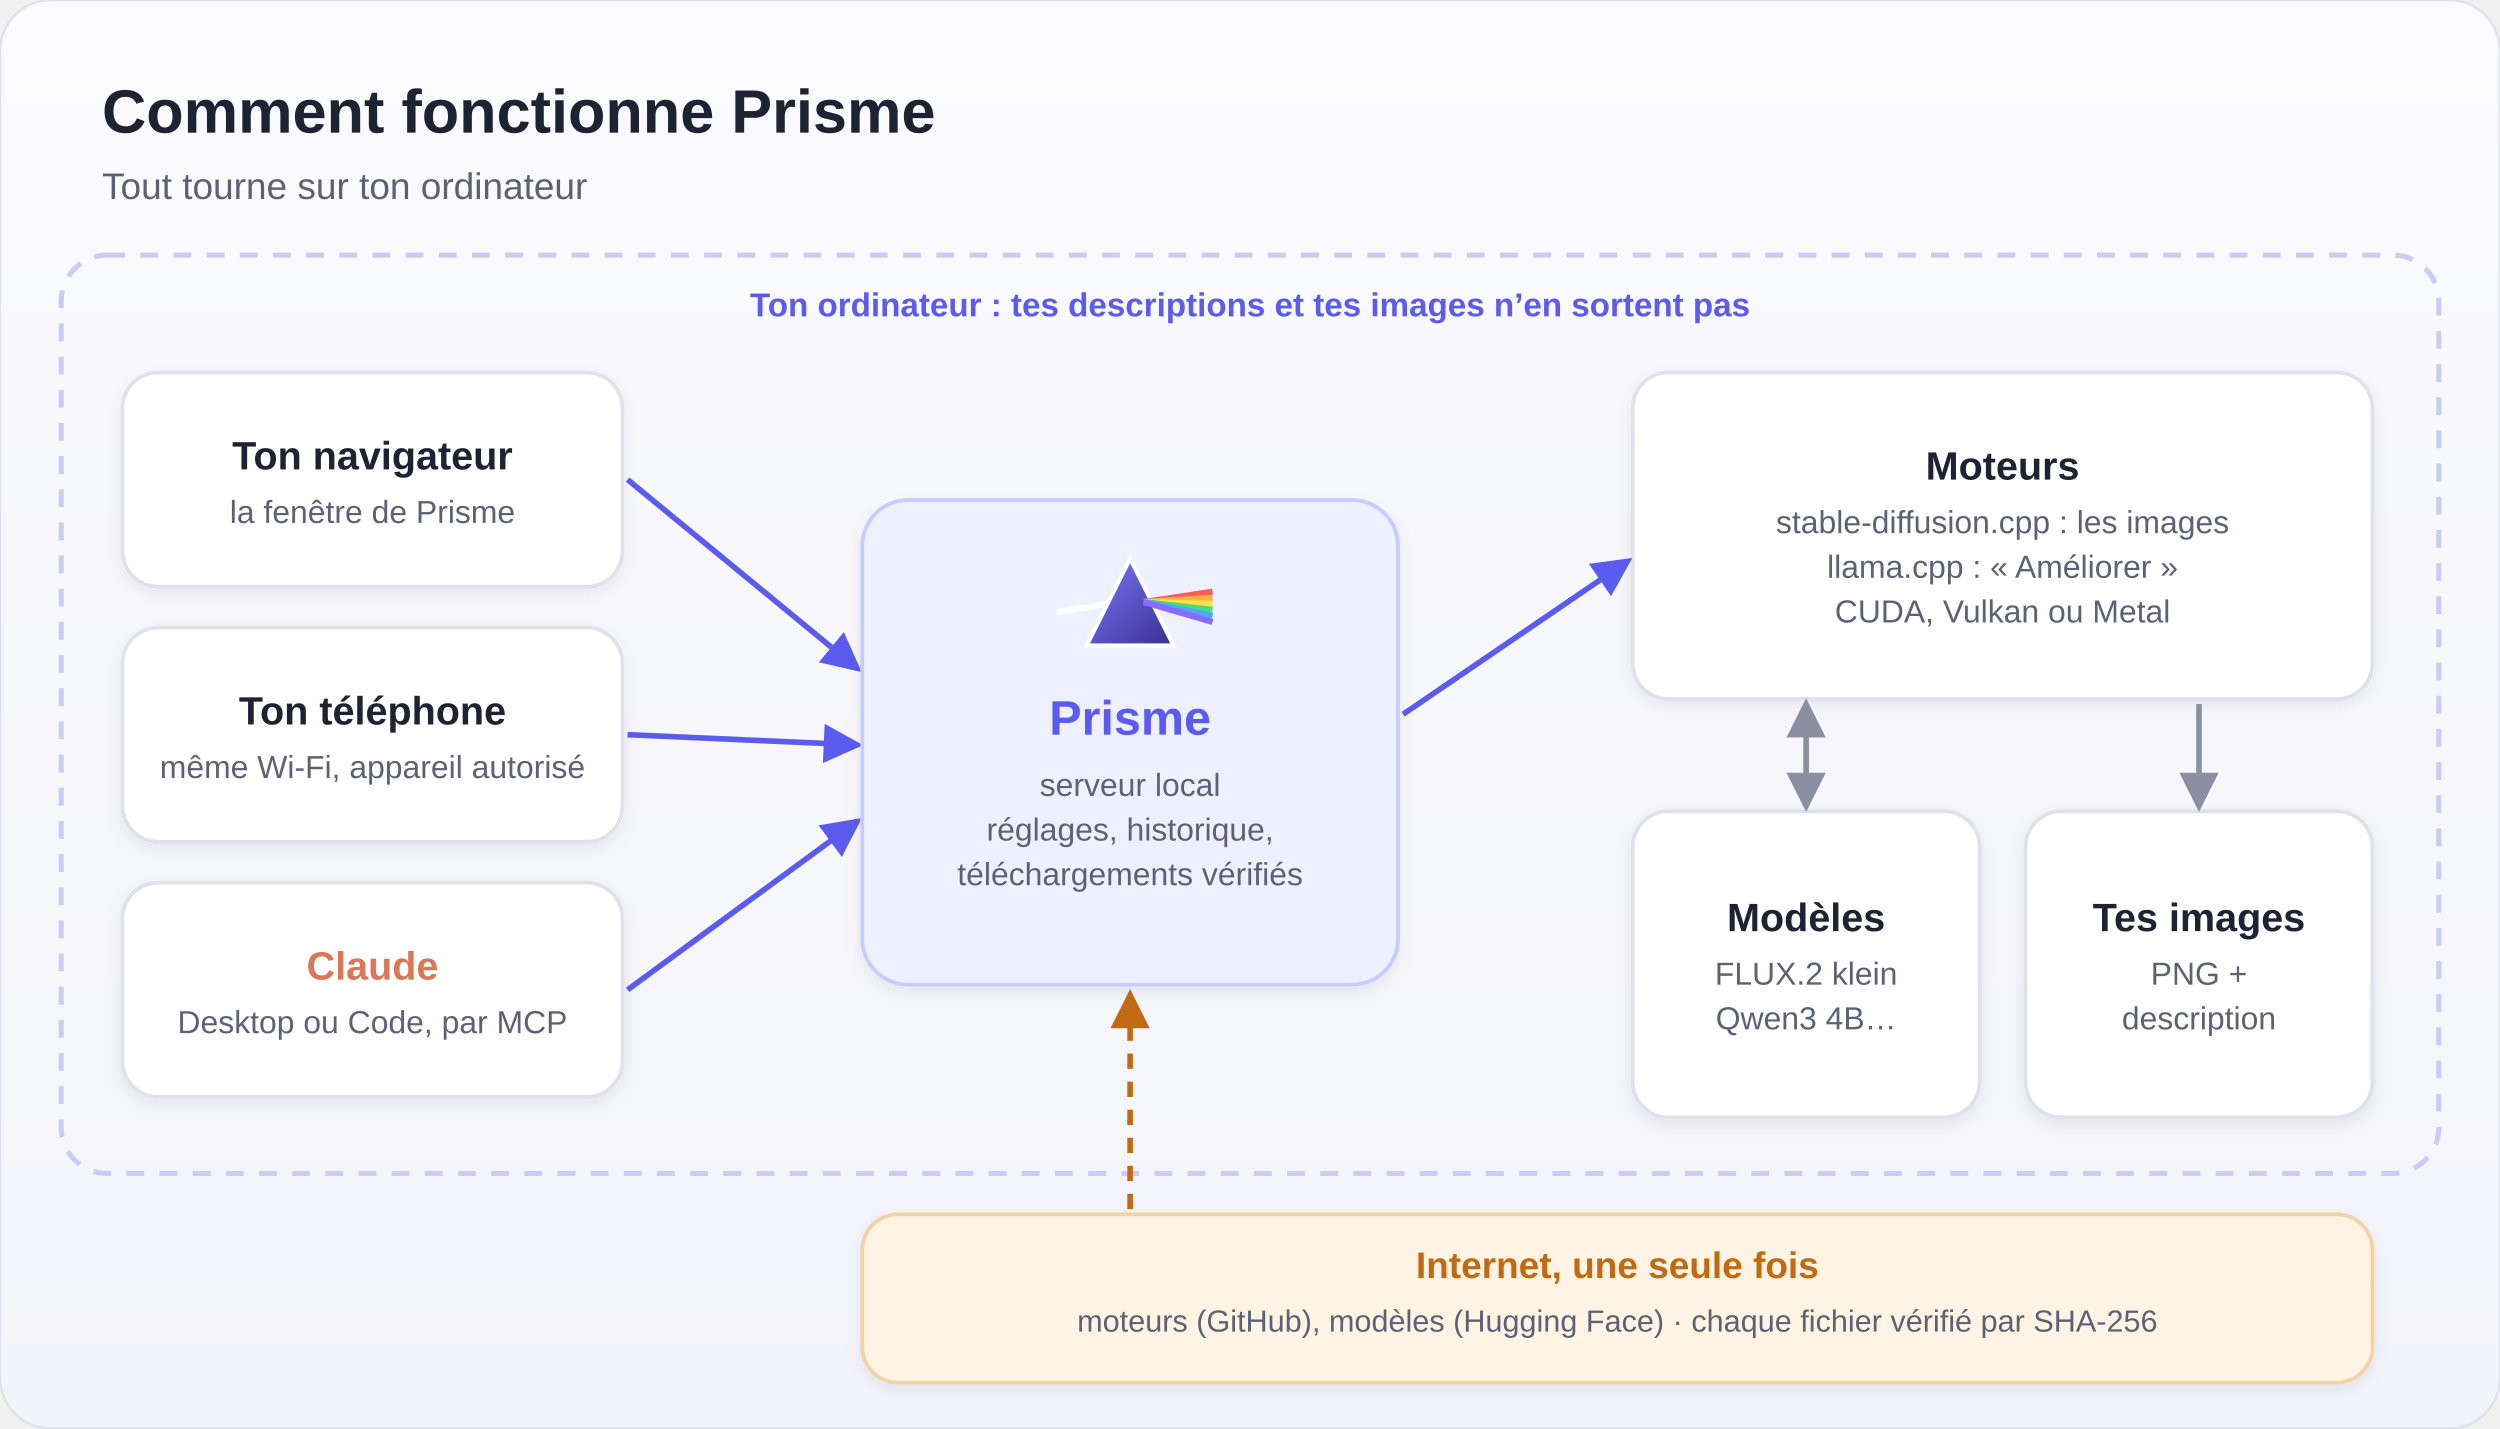
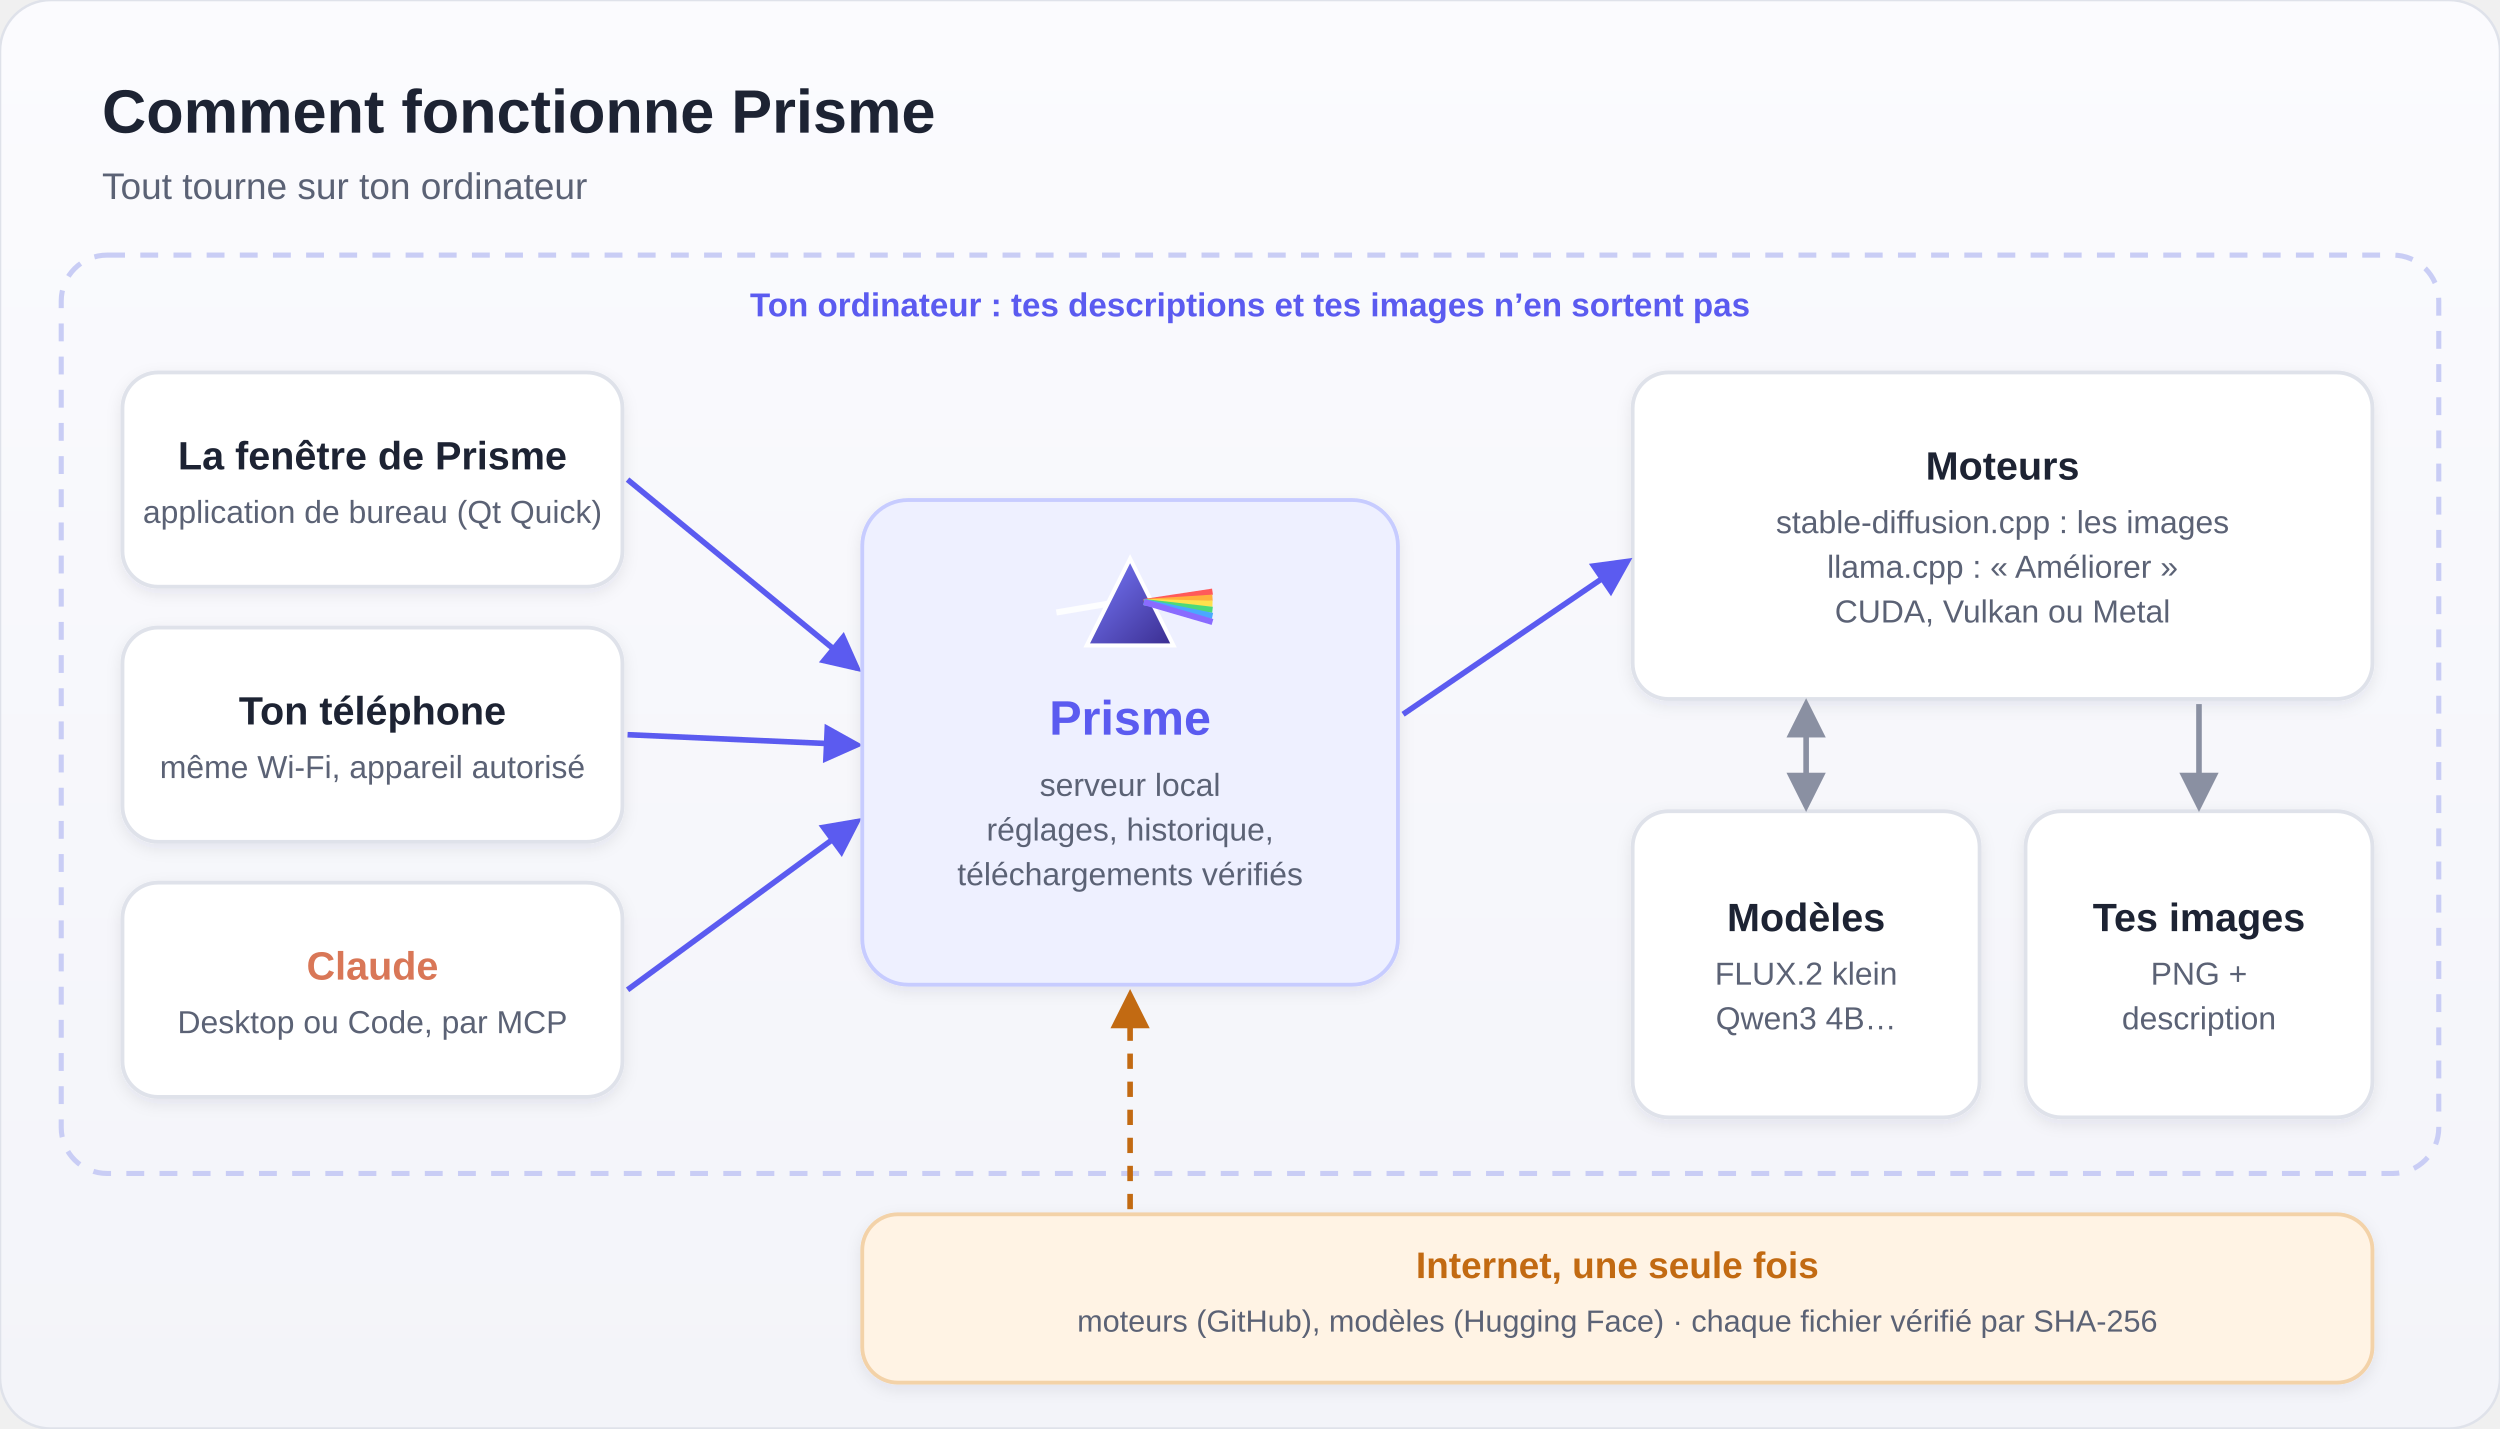
<svg xmlns="http://www.w3.org/2000/svg" width="980" height="560" viewBox="0 0 980 560" font-family="Segoe UI, -apple-system, BlinkMacSystemFont, Helvetica Neue, Arial, sans-serif" role="img" aria-label="Comment fonctionne Prisme">
  <defs>
    <marker id="pointe-8a90a2" viewBox="0 0 10 10" refX="8.5" refY="5" markerWidth="7" markerHeight="7" orient="auto-start-reverse">
      <path d="M0 0 L10 5 L0 10 z" fill="#8a90a2" />
    </marker>
    <marker id="pointe-c26a12" viewBox="0 0 10 10" refX="8.5" refY="5" markerWidth="7" markerHeight="7" orient="auto-start-reverse">
      <path d="M0 0 L10 5 L0 10 z" fill="#c26a12" />
    </marker>
    <marker id="pointe-5b5bf0" viewBox="0 0 10 10" refX="8.5" refY="5" markerWidth="7" markerHeight="7" orient="auto-start-reverse">
      <path d="M0 0 L10 5 L0 10 z" fill="#5b5bf0" />
    </marker>
    <marker id="pointe-1f9d63" viewBox="0 0 10 10" refX="8.5" refY="5" markerWidth="7" markerHeight="7" orient="auto-start-reverse">
      <path d="M0 0 L10 5 L0 10 z" fill="#1f9d63" />
    </marker>
    <filter id="ombre" x="-10%" y="-10%" width="120%" height="130%">
      <feDropShadow dx="0" dy="2" stdDeviation="3" flood-color="#1d2333" flood-opacity=".08" />
    </filter>
    <linearGradient id="verre" x1="0" y1="0" x2="1" y2="1">
      <stop offset="0" stop-color="#7a7cff" />
      <stop offset="1" stop-color="#3a2d8f" />
    </linearGradient>
    <linearGradient id="fond" x1="0" y1="0" x2="0" y2="1">
      <stop offset="0" stop-color="#fbfbfe" />
      <stop offset="1" stop-color="#f3f4f9" />
    </linearGradient>
  </defs>
  <rect width="980" height="560" rx="20" fill="url(#fond)" stroke="#dfe2ea" />
  <text x="40" y="52" font-size="24" font-weight="700" fill="#1d2333" text-anchor="start">Comment fonctionne Prisme</text>
  <text x="40" y="78" font-size="14.5" font-weight="400" fill="#5b6275" text-anchor="start">Tout tourne sur ton ordinateur</text>
  <rect x="24" y="100" width="932" height="360" rx="18" fill="#ffffff00" stroke="#c9cdf5" stroke-width="2" stroke-dasharray="7 6" />
  <text x="490" y="124" font-size="13" font-weight="600" fill="#5b5bf0" text-anchor="middle">Ton ordinateur : tes descriptions et tes images n’en sortent pas</text>
  <rect x="48" y="146" width="196" height="84" rx="14" fill="#fff" stroke="#dfe2ea" stroke-width="1.5" filter="url(#ombre)" />
-   <text x="146.0" y="184.0" font-size="15.5" font-weight="650" fill="#1d2333" text-anchor="middle">Ton navigateur</text>
-   <text x="146.0" y="205.0" font-size="12.5" font-weight="400" fill="#5b6275" text-anchor="middle">la fenêtre de Prisme</text>
+   <text x="146.0" y="184.0" font-size="15.5" font-weight="650" fill="#1d2333" text-anchor="middle">La fenêtre de Prisme</text>
+   <text x="146.0" y="205.0" font-size="12.5" font-weight="400" fill="#5b6275" text-anchor="middle">application de bureau (Qt Quick)</text>
  <line x1="246" y1="188" x2="336" y2="262" stroke="#5b5bf0" stroke-width="2.2" marker-end="url(#pointe-5b5bf0)" />
  <rect x="48" y="246" width="196" height="84" rx="14" fill="#fff" stroke="#dfe2ea" stroke-width="1.5" filter="url(#ombre)" />
  <text x="146.0" y="284.0" font-size="15.5" font-weight="650" fill="#1d2333" text-anchor="middle">Ton téléphone</text>
  <text x="146.0" y="305.0" font-size="12.5" font-weight="400" fill="#5b6275" text-anchor="middle">même Wi-Fi, appareil autorisé</text>
  <line x1="246" y1="288" x2="336" y2="292" stroke="#5b5bf0" stroke-width="2.2" marker-end="url(#pointe-5b5bf0)" />
  <rect x="48" y="346" width="196" height="84" rx="14" fill="#fff" stroke="#dfe2ea" stroke-width="1.5" filter="url(#ombre)" />
  <text x="146.0" y="384.0" font-size="15.5" font-weight="650" fill="#d97757" text-anchor="middle">Claude</text>
  <text x="146.0" y="405.0" font-size="12.5" font-weight="400" fill="#5b6275" text-anchor="middle">Desktop ou Code, par MCP</text>
  <line x1="246" y1="388" x2="336" y2="322" stroke="#5b5bf0" stroke-width="2.2" marker-end="url(#pointe-5b5bf0)" />
  <rect x="338" y="196" width="210" height="190" rx="18" fill="#eef0ff" stroke="#c7ccff" stroke-width="1.5" filter="url(#ombre)" />
  <g transform="translate(426.0,219.0)">
    <line x1="-11.9" y1="21.08" x2="12.24" y2="17.0" stroke="#fff" stroke-width="2.4" opacity=".9" />
    <path d="M17.0 0 L34 34 L0 34 Z" fill="url(#verre)" stroke="#fff" stroke-width="1.6" />
    <line x1="22.44" y1="17.0" x2="49.3" y2="12.92" stroke="#ff5a5a" stroke-width="2.4" />
    <line x1="22.44" y1="17.0" x2="49.3" y2="15.3" stroke="#ffb13d" stroke-width="2.4" />
    <line x1="22.44" y1="17.0" x2="49.3" y2="17.68" stroke="#ffe14d" stroke-width="2.4" />
    <line x1="22.44" y1="17.0" x2="49.3" y2="20.06" stroke="#4cd97b" stroke-width="2.4" />
    <line x1="22.44" y1="17.0" x2="49.3" y2="22.44" stroke="#4aa8ff" stroke-width="2.4" />
    <line x1="22.44" y1="17.0" x2="49.3" y2="24.82" stroke="#8a6bff" stroke-width="2.4" />
  </g>
  <text x="443" y="288" font-size="19" font-weight="700" fill="#5b5bf0" text-anchor="middle">Prisme</text>
  <text x="443" y="312.0" font-size="12.5" font-weight="400" fill="#5b6275" text-anchor="middle">serveur local</text>
  <text x="443" y="329.5" font-size="12.5" font-weight="400" fill="#5b6275" text-anchor="middle">réglages, historique,</text>
  <text x="443" y="347.0" font-size="12.5" font-weight="400" fill="#5b6275" text-anchor="middle">téléchargements vérifiés</text>
  <rect x="640" y="146" width="290" height="128" rx="14" fill="#fff" stroke="#dfe2ea" stroke-width="1.5" filter="url(#ombre)" />
  <text x="785.0" y="188.0" font-size="15.5" font-weight="650" fill="#1d2333" text-anchor="middle">Moteurs</text>
  <text x="785.0" y="209.0" font-size="12.5" font-weight="400" fill="#5b6275" text-anchor="middle">stable-diffusion.cpp : les images</text>
  <text x="785.0" y="226.5" font-size="12.5" font-weight="400" fill="#5b6275" text-anchor="middle">llama.cpp : « Améliorer »</text>
  <text x="785.0" y="244.0" font-size="12.5" font-weight="400" fill="#5b6275" text-anchor="middle">CUDA, Vulkan ou Metal</text>
  <rect x="640" y="318" width="136" height="120" rx="14" fill="#fff" stroke="#dfe2ea" stroke-width="1.5" filter="url(#ombre)" />
  <text x="708.0" y="365.0" font-size="15.5" font-weight="650" fill="#1d2333" text-anchor="middle">Modèles</text>
  <text x="708.0" y="386.0" font-size="12.5" font-weight="400" fill="#5b6275" text-anchor="middle">FLUX.2 klein</text>
  <text x="708.0" y="403.5" font-size="12.5" font-weight="400" fill="#5b6275" text-anchor="middle">Qwen3 4B…</text>
  <rect x="794" y="318" width="136" height="120" rx="14" fill="#fff" stroke="#dfe2ea" stroke-width="1.5" filter="url(#ombre)" />
  <text x="862.0" y="365.0" font-size="15.5" font-weight="650" fill="#1d2333" text-anchor="middle">Tes images</text>
  <text x="862.0" y="386.0" font-size="12.5" font-weight="400" fill="#5b6275" text-anchor="middle">PNG +</text>
  <text x="862.0" y="403.5" font-size="12.5" font-weight="400" fill="#5b6275" text-anchor="middle">description</text>
  <line x1="550" y1="280" x2="638" y2="220" stroke="#5b5bf0" stroke-width="2.2" marker-end="url(#pointe-5b5bf0)" />
  <line x1="708" y1="276" x2="708" y2="316" stroke="#8a90a2" stroke-width="2.2" marker-start="url(#pointe-8a90a2)" marker-end="url(#pointe-8a90a2)" />
  <line x1="862" y1="276" x2="862" y2="316" stroke="#8a90a2" stroke-width="2.2" marker-end="url(#pointe-8a90a2)" />
  <rect x="338" y="476" width="592" height="66" rx="14" fill="#fff3e4" stroke="#f3d2a8" stroke-width="1.5" filter="url(#ombre)" />
  <text x="634" y="501" font-size="14.5" font-weight="650" fill="#c26a12" text-anchor="middle">Internet, une seule fois</text>
  <text x="634" y="522.0" font-size="12" font-weight="400" fill="#5b6275" text-anchor="middle">moteurs (GitHub), modèles (Hugging Face) · chaque fichier vérifié par SHA-256</text>
  <line x1="443" y1="474" x2="443" y2="390" stroke="#c26a12" stroke-width="2.2" stroke-dasharray="6 5" marker-end="url(#pointe-c26a12)" />
</svg>
